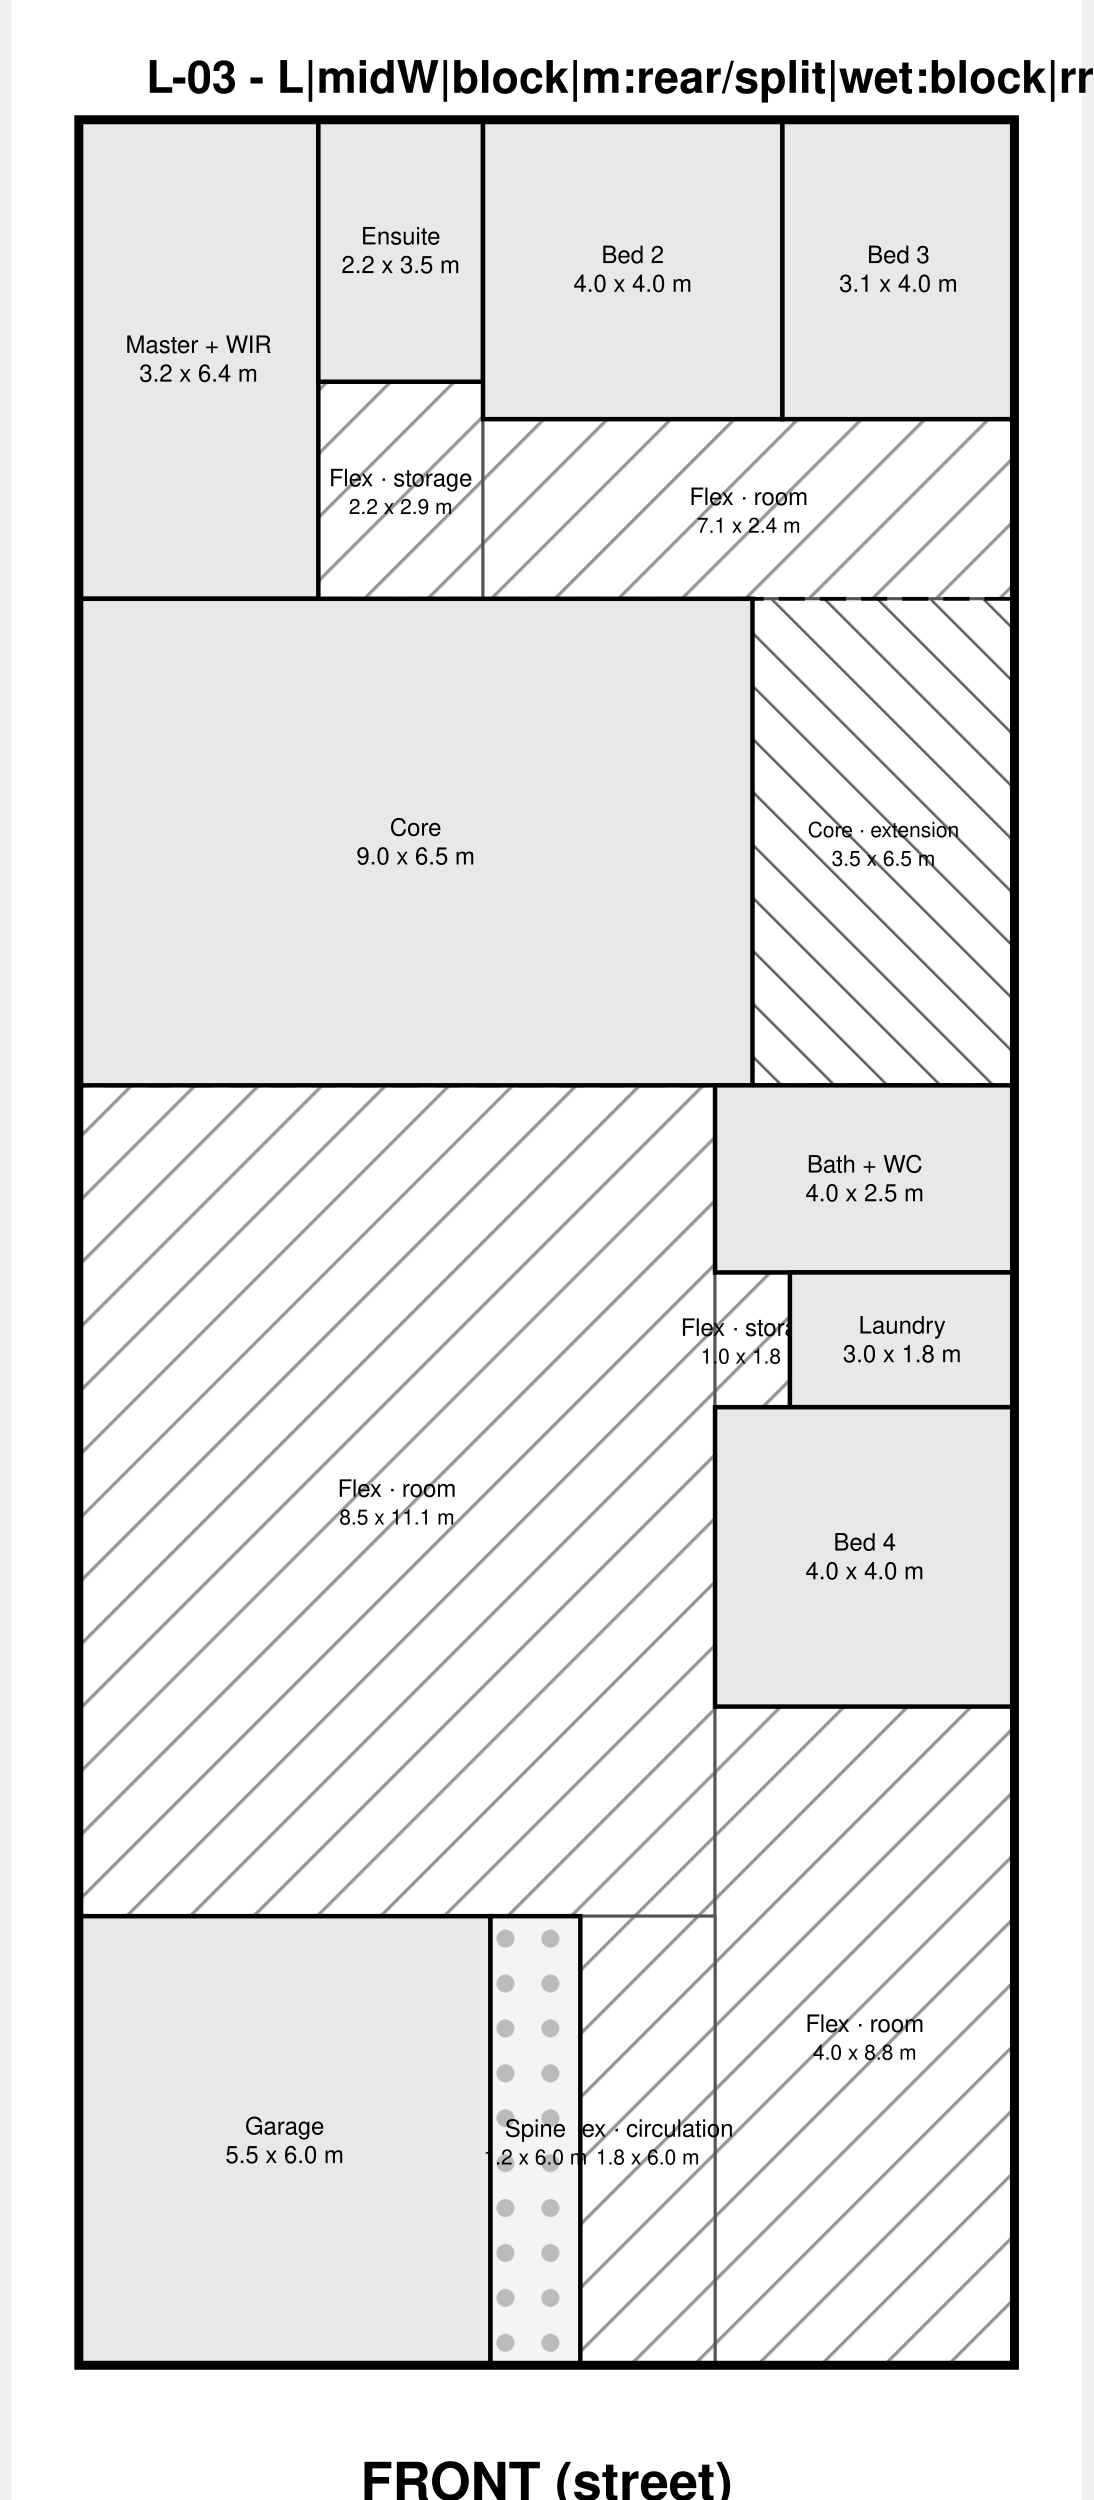
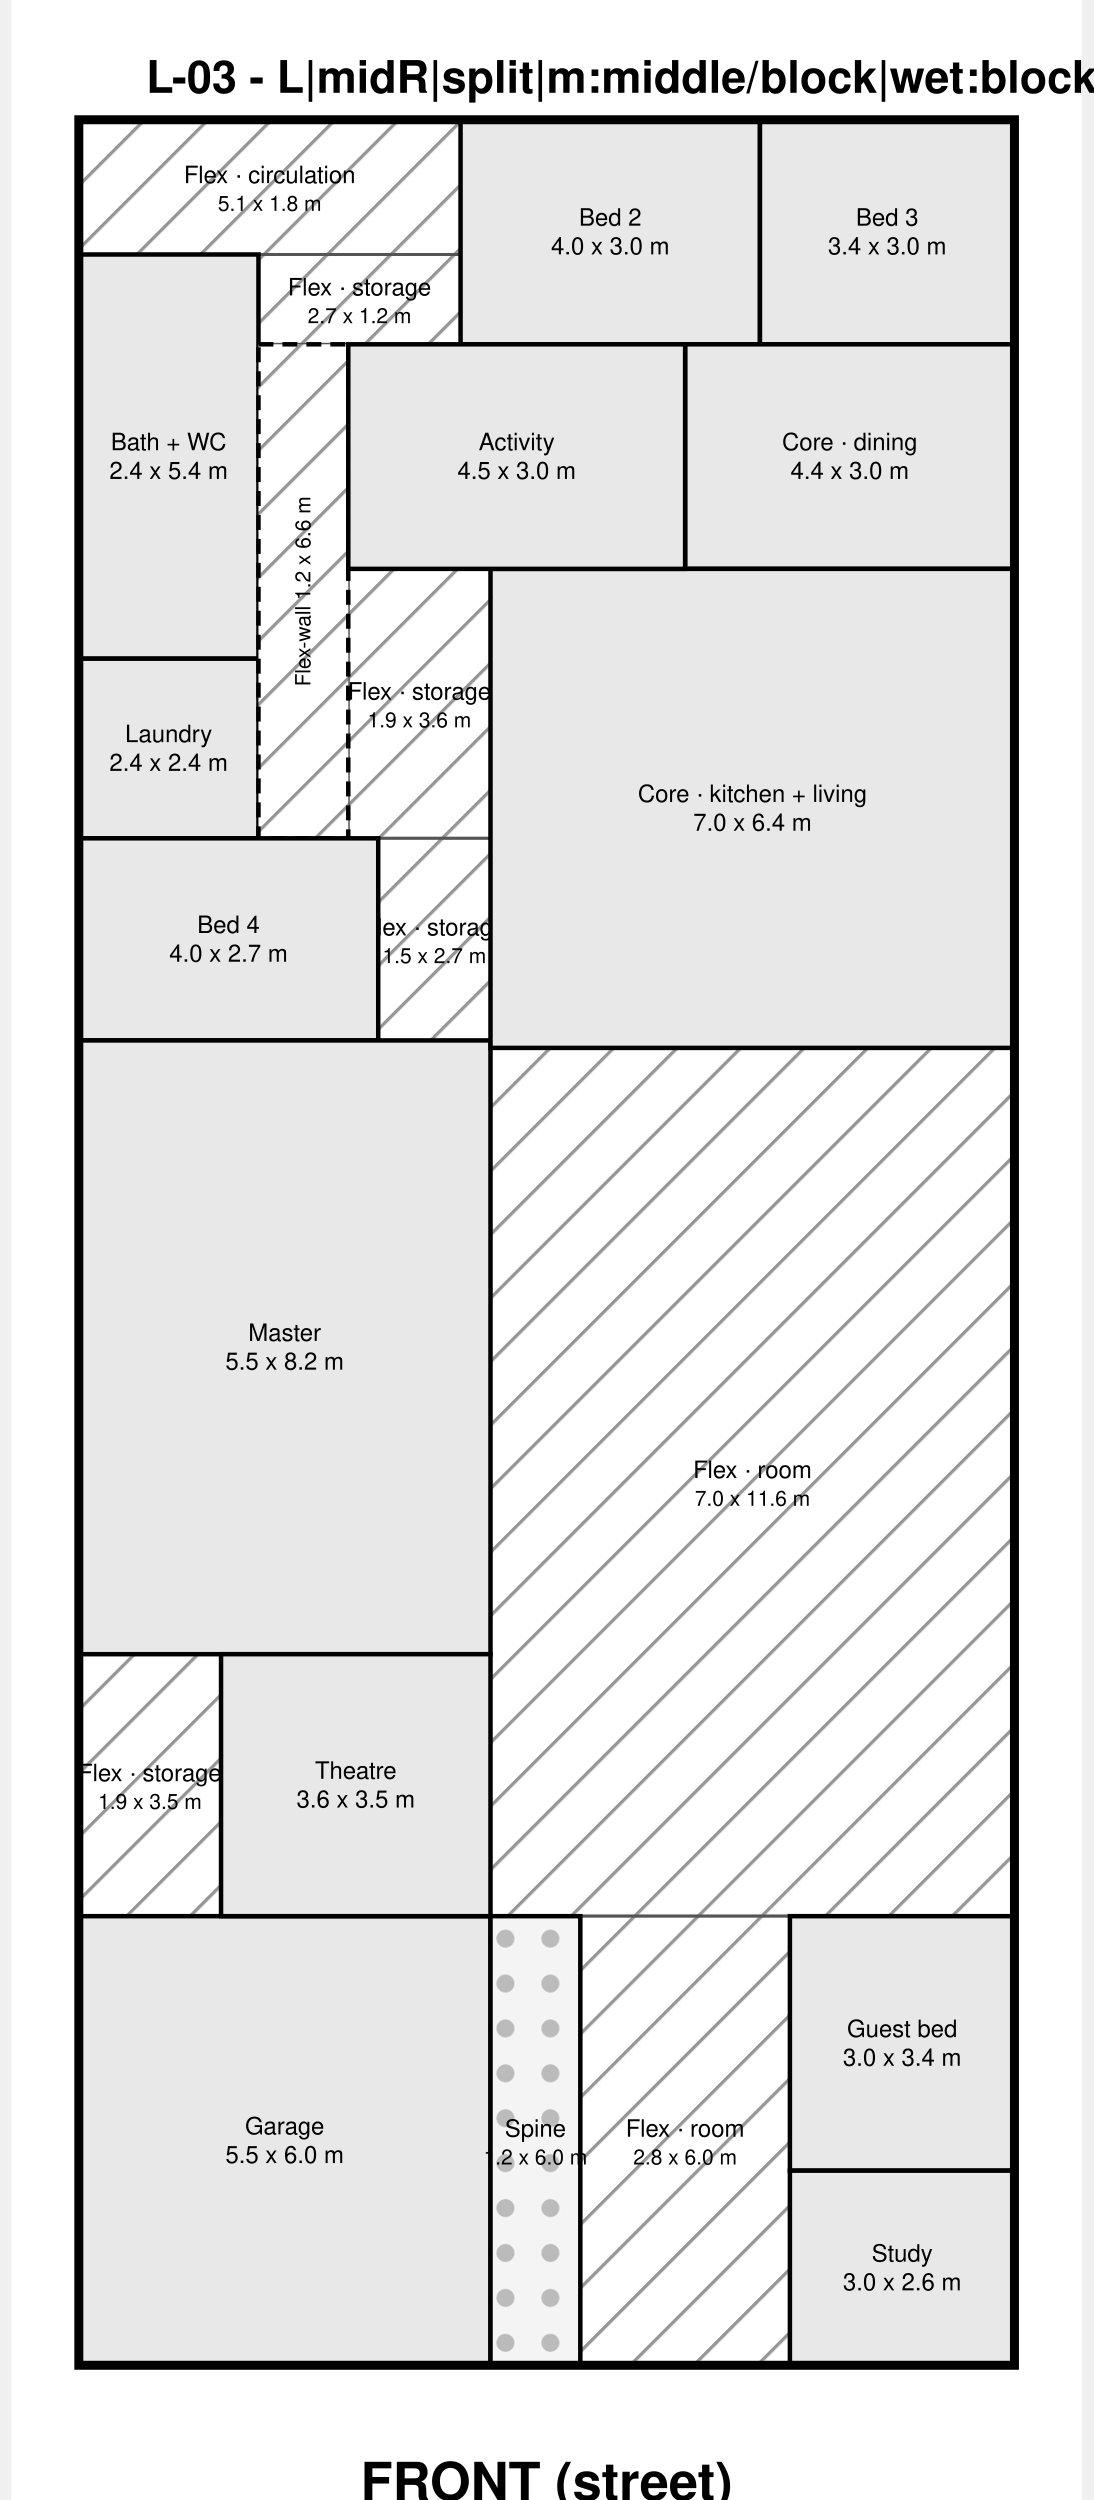
<svg xmlns="http://www.w3.org/2000/svg" width="715" height="1635" viewBox="-900 -1600 14300 33400" font-family="Helvetica, Arial, sans-serif" fill="#000">
  <defs>
    <pattern id="hatch" width="600" height="600" patternUnits="userSpaceOnUse" patternTransform="rotate(45)">
      <rect width="600" height="600" fill="#ffffff" />
      <line x1="0" y1="0" x2="0" y2="600" stroke="#999" stroke-width="90" />
    </pattern>
    <pattern id="hatch2" width="500" height="500" patternUnits="userSpaceOnUse" patternTransform="rotate(-45)">
      <rect width="500" height="500" fill="#ffffff" />
      <line x1="0" y1="0" x2="0" y2="500" stroke="#666" stroke-width="70" />
    </pattern>
    <pattern id="dots" width="600" height="600" patternUnits="userSpaceOnUse">
      <rect width="600" height="600" fill="#f4f4f4" />
      <circle cx="300" cy="300" r="120" fill="#bbb" />
    </pattern>
  </defs>
  <rect x="-900" y="-1600" width="14300" height="33400" fill="#ffffff" />
-   <text x="900" y="-360" font-size="600" font-weight="bold">L-03 - L|midW|block|m:rear/split|wet:block|rr:MFBB|nofw|v0</text>
+   <text x="900" y="-360" font-size="600" font-weight="bold">L-03 - L|midR|split|m:middle/block|wet:block|rr:FBB|fw|v0</text>
  <g>
-     <rect x="3200" y="3500" width="2200" height="2900" fill="url(#hatch)" stroke="#555" stroke-width="40" />
-     <text x="4300" y="4790" font-size="320" text-anchor="middle" dominant-baseline="middle">Flex · storage</text>
-     <text x="4300" y="5174" font-size="280" text-anchor="middle" dominant-baseline="middle">2.2 x 2.9 m</text>
+     <rect x="0" y="0" width="5100" height="1800" fill="url(#hatch)" stroke="#555" stroke-width="40" />
+     <text x="2550" y="740" font-size="320" text-anchor="middle" dominant-baseline="middle">Flex · circulation</text>
+     <text x="2550" y="1124" font-size="280" text-anchor="middle" dominant-baseline="middle">5.1 x 1.8 m</text>
  </g>
  <g>
-     <rect x="5400" y="4000" width="7100" height="2400" fill="url(#hatch)" stroke="#555" stroke-width="40" />
-     <text x="8950" y="5040" font-size="320" text-anchor="middle" dominant-baseline="middle">Flex · room</text>
-     <text x="8950" y="5424" font-size="280" text-anchor="middle" dominant-baseline="middle">7.1 x 2.4 m</text>
+     <rect x="2400" y="1800" width="2700" height="1200" fill="url(#hatch)" stroke="#555" stroke-width="40" />
+     <text x="3750" y="2240" font-size="320" text-anchor="middle" dominant-baseline="middle">Flex · storage</text>
+     <text x="3750" y="2624" font-size="280" text-anchor="middle" dominant-baseline="middle">2.7 x 1.2 m</text>
  </g>
  <g>
-     <rect x="0" y="12900" width="8500" height="11100" fill="url(#hatch)" stroke="#555" stroke-width="40" />
-     <text x="4250" y="18290" font-size="320" text-anchor="middle" dominant-baseline="middle">Flex · room</text>
-     <text x="4250" y="18674" font-size="280" text-anchor="middle" dominant-baseline="middle">8.5 x 11.1 m</text>
+     <rect x="3600" y="6000" width="1900" height="3600" fill="url(#hatch)" stroke="#555" stroke-width="40" />
+     <text x="4550" y="7640" font-size="320" text-anchor="middle" dominant-baseline="middle">Flex · storage</text>
+     <text x="4550" y="8024" font-size="280" text-anchor="middle" dominant-baseline="middle">1.9 x 3.6 m</text>
  </g>
  <g>
-     <rect x="8500" y="15400" width="1000" height="1800" fill="url(#hatch)" stroke="#555" stroke-width="40" />
-     <text x="9000" y="16140" font-size="320" text-anchor="middle" dominant-baseline="middle">Flex · storage</text>
-     <text x="9000" y="16524" font-size="280" text-anchor="middle" dominant-baseline="middle">1.0 x 1.8 m</text>
+     <rect x="4000" y="9600" width="1500" height="2700" fill="url(#hatch)" stroke="#555" stroke-width="40" />
+     <text x="4750" y="10790" font-size="320" text-anchor="middle" dominant-baseline="middle">Flex · storage</text>
+     <text x="4750" y="11174" font-size="280" text-anchor="middle" dominant-baseline="middle">1.5 x 2.7 m</text>
  </g>
  <g>
-     <rect x="8500" y="21200" width="4000" height="8800" fill="url(#hatch)" stroke="#555" stroke-width="40" />
-     <text x="10500" y="25440" font-size="320" text-anchor="middle" dominant-baseline="middle">Flex · room</text>
-     <text x="10500" y="25824" font-size="280" text-anchor="middle" dominant-baseline="middle">4.0 x 8.8 m</text>
+     <rect x="5500" y="12400" width="7000" height="11600" fill="url(#hatch)" stroke="#555" stroke-width="40" />
+     <text x="9000" y="18040" font-size="320" text-anchor="middle" dominant-baseline="middle">Flex · room</text>
+     <text x="9000" y="18424" font-size="280" text-anchor="middle" dominant-baseline="middle">7.0 x 11.6 m</text>
  </g>
  <g>
-     <rect x="6700" y="24000" width="1800" height="6000" fill="url(#hatch)" stroke="#555" stroke-width="40" />
-     <text x="7600" y="26840" font-size="320" text-anchor="middle" dominant-baseline="middle">Flex · circulation</text>
-     <text x="7600" y="27224" font-size="280" text-anchor="middle" dominant-baseline="middle">1.8 x 6.0 m</text>
+     <rect x="0" y="20500" width="1900" height="3500" fill="url(#hatch)" stroke="#555" stroke-width="40" />
+     <text x="950" y="22090" font-size="320" text-anchor="middle" dominant-baseline="middle">Flex · storage</text>
+     <text x="950" y="22474" font-size="280" text-anchor="middle" dominant-baseline="middle">1.9 x 3.5 m</text>
  </g>
  <g>
-     <rect x="9000" y="6400" width="3500" height="6500" fill="url(#hatch2)" stroke="#555" stroke-width="40" />
-     <text x="10750" y="9490" font-size="280" text-anchor="middle" dominant-baseline="middle">Core · extension</text>
-     <text x="10750" y="9874" font-size="280" text-anchor="middle" dominant-baseline="middle">3.5 x 6.5 m</text>
-     <rect x="0" y="6400" width="12500" height="6500" fill="none" stroke="#000" stroke-width="50" stroke-dasharray="350 200" />
+     <rect x="6700" y="24000" width="2800" height="6000" fill="url(#hatch)" stroke="#555" stroke-width="40" />
+     <text x="8100" y="26840" font-size="320" text-anchor="middle" dominant-baseline="middle">Flex · room</text>
+     <text x="8100" y="27224" font-size="280" text-anchor="middle" dominant-baseline="middle">2.8 x 6.0 m</text>
  </g>
  <g>
-     <rect x="0" y="0" width="3200" height="6400" fill="#e8e8e8" stroke="#000" stroke-width="60" />
-     <text x="1600" y="3008" font-size="320" text-anchor="middle" dominant-baseline="middle">Master + WIR</text>
-     <text x="1600" y="3392" font-size="320" text-anchor="middle" dominant-baseline="middle">3.2 x 6.4 m</text>
+     <rect x="5100" y="0" width="4000" height="3000" fill="#e8e8e8" stroke="#000" stroke-width="60" />
+     <text x="7100" y="1308" font-size="320" text-anchor="middle" dominant-baseline="middle">Bed 2</text>
+     <text x="7100" y="1692" font-size="320" text-anchor="middle" dominant-baseline="middle">4.0 x 3.0 m</text>
  </g>
  <g>
-     <rect x="3200" y="0" width="2200" height="3500" fill="#e8e8e8" stroke="#000" stroke-width="60" />
-     <text x="4300" y="1558" font-size="320" text-anchor="middle" dominant-baseline="middle">Ensuite</text>
-     <text x="4300" y="1942" font-size="320" text-anchor="middle" dominant-baseline="middle">2.2 x 3.5 m</text>
+     <rect x="9100" y="0" width="3400" height="3000" fill="#e8e8e8" stroke="#000" stroke-width="60" />
+     <text x="10800" y="1308" font-size="320" text-anchor="middle" dominant-baseline="middle">Bed 3</text>
+     <text x="10800" y="1692" font-size="320" text-anchor="middle" dominant-baseline="middle">3.4 x 3.0 m</text>
  </g>
  <g>
-     <rect x="5400" y="0" width="4000" height="4000" fill="#e8e8e8" stroke="#000" stroke-width="60" />
-     <text x="7400" y="1808" font-size="320" text-anchor="middle" dominant-baseline="middle">Bed 2</text>
-     <text x="7400" y="2192" font-size="320" text-anchor="middle" dominant-baseline="middle">4.0 x 4.0 m</text>
+     <rect x="0" y="1800" width="2400" height="5400" fill="#e8e8e8" stroke="#000" stroke-width="60" />
+     <text x="1200" y="4308" font-size="320" text-anchor="middle" dominant-baseline="middle">Bath + WC</text>
+     <text x="1200" y="4692" font-size="320" text-anchor="middle" dominant-baseline="middle">2.4 x 5.4 m</text>
  </g>
  <g>
-     <rect x="9400" y="0" width="3100" height="4000" fill="#e8e8e8" stroke="#000" stroke-width="60" />
-     <text x="10950" y="1808" font-size="320" text-anchor="middle" dominant-baseline="middle">Bed 3</text>
-     <text x="10950" y="2192" font-size="320" text-anchor="middle" dominant-baseline="middle">3.1 x 4.0 m</text>
+     <rect x="0" y="7200" width="2400" height="2400" fill="#e8e8e8" stroke="#000" stroke-width="60" />
+     <text x="1200" y="8208" font-size="320" text-anchor="middle" dominant-baseline="middle">Laundry</text>
+     <text x="1200" y="8592" font-size="320" text-anchor="middle" dominant-baseline="middle">2.4 x 2.4 m</text>
  </g>
  <g>
-     <rect x="0" y="6400" width="9000" height="6500" fill="#e8e8e8" stroke="#000" stroke-width="60" />
-     <text x="4500" y="9458" font-size="320" text-anchor="middle" dominant-baseline="middle">Core</text>
-     <text x="4500" y="9842" font-size="320" text-anchor="middle" dominant-baseline="middle">9.0 x 6.5 m</text>
+     <rect x="2400" y="3000" width="1200" height="6600" fill="url(#hatch)" stroke="#000" stroke-width="60" stroke-dasharray="200 120" />
+     <text transform="translate(3000 6300) rotate(-90)" font-size="280" text-anchor="middle" dominant-baseline="middle">Flex-wall 1.2 x 6.6 m</text>
+   </g>
+   <g>
+     <rect x="0" y="9600" width="4000" height="2700" fill="#e8e8e8" stroke="#000" stroke-width="60" />
+     <text x="2000" y="10758" font-size="320" text-anchor="middle" dominant-baseline="middle">Bed 4</text>
+     <text x="2000" y="11142" font-size="320" text-anchor="middle" dominant-baseline="middle">4.0 x 2.7 m</text>
+   </g>
+   <g>
+     <rect x="0" y="12300" width="5500" height="8200" fill="#e8e8e8" stroke="#000" stroke-width="60" />
+     <text x="2750" y="16208" font-size="320" text-anchor="middle" dominant-baseline="middle">Master</text>
+     <text x="2750" y="16592" font-size="320" text-anchor="middle" dominant-baseline="middle">5.5 x 8.2 m</text>
  </g>
  <g>
    <rect x="0" y="24000" width="5500" height="6000" fill="#e8e8e8" stroke="#000" stroke-width="60" />
    <text x="2750" y="26808" font-size="320" text-anchor="middle" dominant-baseline="middle">Garage</text>
    <text x="2750" y="27192" font-size="320" text-anchor="middle" dominant-baseline="middle">5.5 x 6.0 m</text>
  </g>
  <g>
-     <rect x="8500" y="12900" width="4000" height="2500" fill="#e8e8e8" stroke="#000" stroke-width="60" />
-     <text x="10500" y="13958" font-size="320" text-anchor="middle" dominant-baseline="middle">Bath + WC</text>
-     <text x="10500" y="14342" font-size="320" text-anchor="middle" dominant-baseline="middle">4.0 x 2.5 m</text>
+     <rect x="8100" y="3000" width="4400" height="3000" fill="#e8e8e8" stroke="#000" stroke-width="60" />
+     <text x="10300" y="4308" font-size="320" text-anchor="middle" dominant-baseline="middle">Core · dining</text>
+     <text x="10300" y="4692" font-size="320" text-anchor="middle" dominant-baseline="middle">4.4 x 3.0 m</text>
  </g>
  <g>
-     <rect x="9500" y="15400" width="3000" height="1800" fill="#e8e8e8" stroke="#000" stroke-width="60" />
-     <text x="11000" y="16108" font-size="320" text-anchor="middle" dominant-baseline="middle">Laundry</text>
-     <text x="11000" y="16492" font-size="320" text-anchor="middle" dominant-baseline="middle">3.0 x 1.8 m</text>
+     <rect x="5500" y="6000" width="7000" height="6400" fill="#e8e8e8" stroke="#000" stroke-width="60" />
+     <text x="9000" y="9008" font-size="320" text-anchor="middle" dominant-baseline="middle">Core · kitchen + living</text>
+     <text x="9000" y="9392" font-size="320" text-anchor="middle" dominant-baseline="middle">7.0 x 6.4 m</text>
  </g>
  <g>
-     <rect x="8500" y="17200" width="4000" height="4000" fill="#e8e8e8" stroke="#000" stroke-width="60" />
-     <text x="10500" y="19008" font-size="320" text-anchor="middle" dominant-baseline="middle">Bed 4</text>
-     <text x="10500" y="19392" font-size="320" text-anchor="middle" dominant-baseline="middle">4.0 x 4.0 m</text>
+     <rect x="1900" y="20500" width="3600" height="3500" fill="#e8e8e8" stroke="#000" stroke-width="60" />
+     <text x="3700" y="22058" font-size="320" text-anchor="middle" dominant-baseline="middle">Theatre</text>
+     <text x="3700" y="22442" font-size="320" text-anchor="middle" dominant-baseline="middle">3.6 x 3.5 m</text>
+   </g>
+   <g>
+     <rect x="9500" y="24000" width="3000" height="3400" fill="#e8e8e8" stroke="#000" stroke-width="60" />
+     <text x="11000" y="25508" font-size="320" text-anchor="middle" dominant-baseline="middle">Guest bed</text>
+     <text x="11000" y="25892" font-size="320" text-anchor="middle" dominant-baseline="middle">3.0 x 3.4 m</text>
+   </g>
+   <g>
+     <rect x="3600" y="3000" width="4500" height="3000" fill="#e8e8e8" stroke="#000" stroke-width="60" />
+     <text x="5850" y="4308" font-size="320" text-anchor="middle" dominant-baseline="middle">Activity</text>
+     <text x="5850" y="4692" font-size="320" text-anchor="middle" dominant-baseline="middle">4.5 x 3.0 m</text>
+   </g>
+   <g>
+     <rect x="9500" y="27400" width="3000" height="2600" fill="#e8e8e8" stroke="#000" stroke-width="60" />
+     <text x="11000" y="28508" font-size="320" text-anchor="middle" dominant-baseline="middle">Study</text>
+     <text x="11000" y="28892" font-size="320" text-anchor="middle" dominant-baseline="middle">3.0 x 2.6 m</text>
  </g>
  <g>
    <rect x="5500" y="24000" width="1200" height="6000" fill="url(#dots)" stroke="#000" stroke-width="60" />
    <text x="6100" y="26840" font-size="320" text-anchor="middle" dominant-baseline="middle">Spine</text>
    <text x="6100" y="27224" font-size="280" text-anchor="middle" dominant-baseline="middle">1.2 x 6.0 m</text>
  </g>
  <rect x="0" y="0" width="12500" height="30000" fill="none" stroke="#000" stroke-width="120" />
  <text x="6250" y="31800" font-size="700" text-anchor="middle" font-weight="bold">FRONT (street)</text>
</svg>
